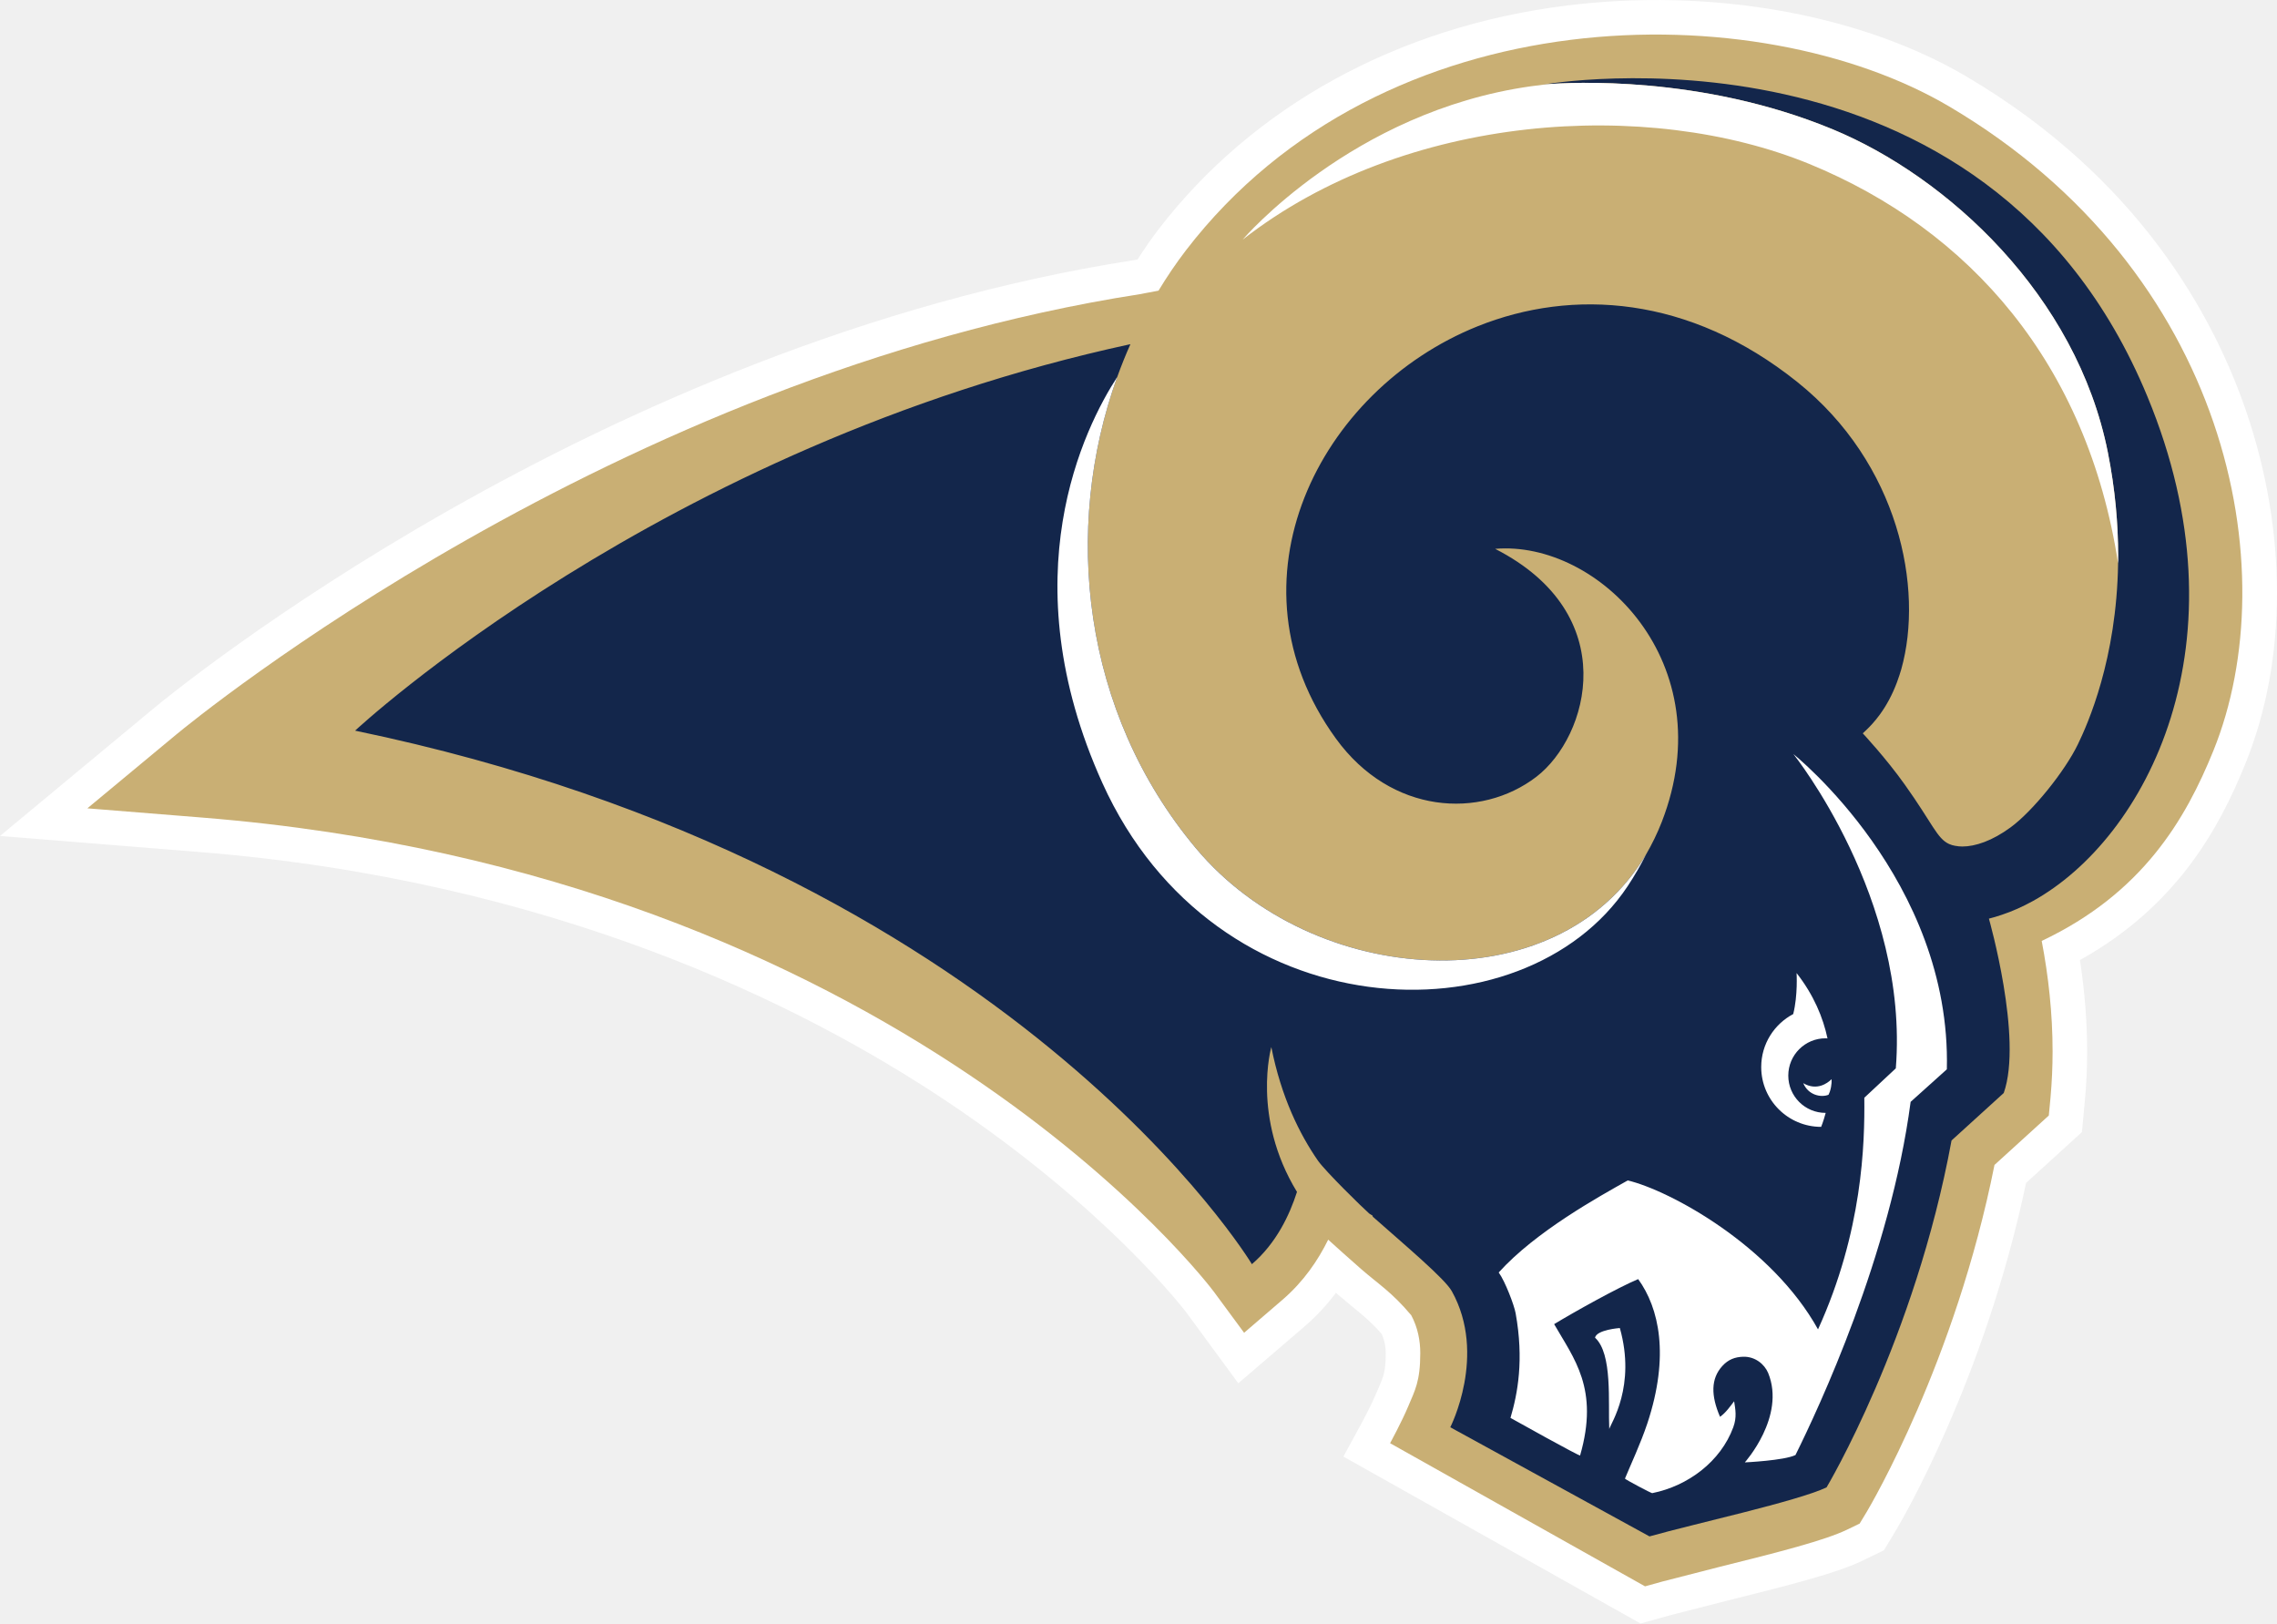
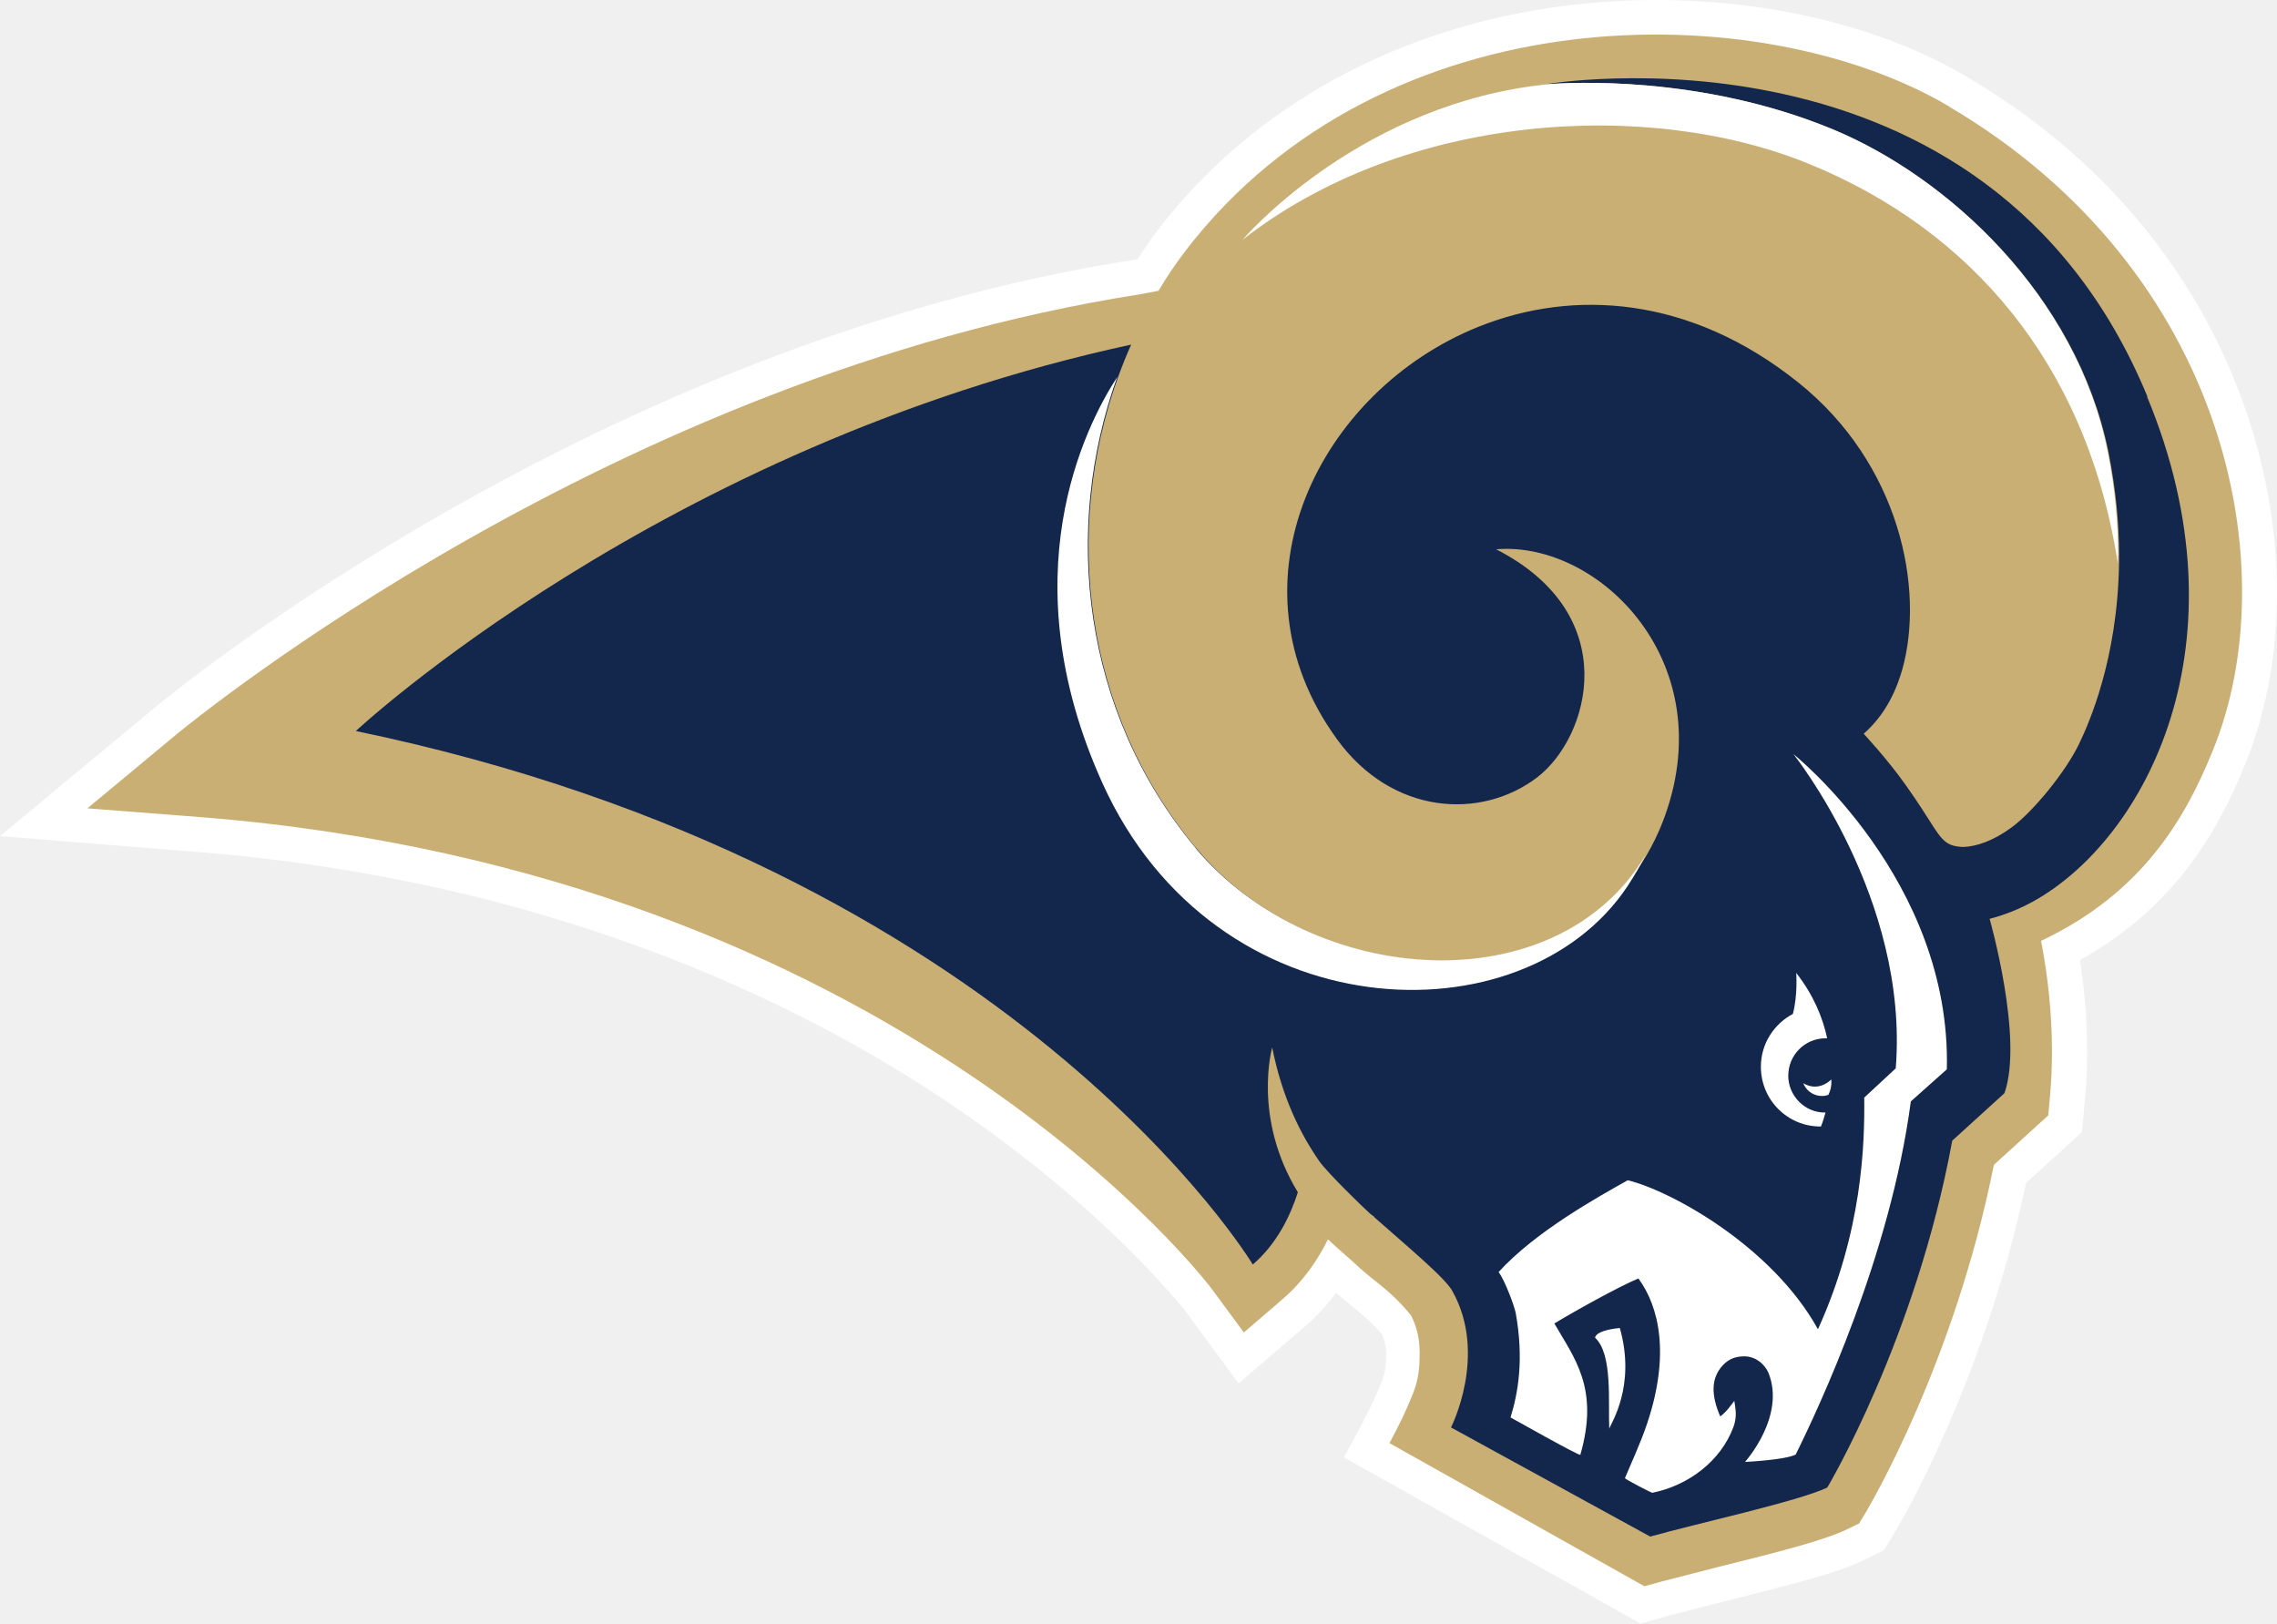
- <svg xmlns="http://www.w3.org/2000/svg" version="1.1" id="SAN_DIEGO_RAMS" width="280.513" height="200" viewBox="0 0 280.513 200" overflow="visible" enable-background="new 0 0 280.513 200" xml:space="preserve">
+ <svg xmlns="http://www.w3.org/2000/svg" version="1.1" viewBox="0 0 280.513 200" preserveAspectRatio="xMidYMid meet" overflow="visible" enable-background="new 0 0 280.513 200" xml:space="preserve">
  <g>
-     <path fill="#FFFFFF" d="M205.878,198.949c0.088-0.019,6.78-1.731,6.78-1.731c8.316-2.074,13.607-3.443,16.713-4.922   c0-0.007,2.716-1.317,2.716-1.317l1.558-2.587c0.452-0.751,10.827-18.278,15.955-42.668c1.451-1.315,6.882-6.259,6.882-6.259   l0.154-1.636l0.207-2.233c0.19-2.009,0.281-4.04,0.281-6.057c0-3.639-0.302-7.425-0.885-11.272   c11.998-6.675,17.194-16.333,20.375-24.176c2.597-6.399,3.898-13.586,3.898-21.046c0-7.363-1.272-14.992-3.793-22.374   c-4.093-11.947-13.379-28.796-34.404-41.208c-13.096-7.734-31.541-11.008-49.377-8.771c-20.708,2.594-38.537,12.38-50.199,27.539   c-0.906,1.184-1.772,2.442-2.602,3.738c-0.124,0.017-0.403,0.071-0.403,0.071C73.605,42.34,21.177,85.401,18.98,87.225L0,102.982   l24.586,1.979c43.333,3.486,74.008,18.647,92.107,30.749c19.826,13.263,29.369,25.855,29.463,25.983l6.397,8.713l8.228-7.058   c1.396-1.204,2.656-2.573,3.798-4.086c0.031,0.038,0.283,0.252,0.283,0.252l1.857,1.551c1.227,0.989,2.228,1.836,3.5,3.268   c0.309,0.699,0.497,1.479,0.497,2.369c0,2.216-0.271,2.849-0.861,4.228l-0.291,0.666c-0.704,1.686-2.033,4.124-2.055,4.152   l-2.012,3.686L202.104,200" />
-     <path fill="#13264B" d="M168.687,149.505c0.138,0.126,0.286,0.245,0.428,0.378l-0.019-0.124   C169.096,149.76,168.946,149.674,168.687,149.505z" />
+     <path fill="#FFFFFF" d="M205.878 198.949c0.088-0.019 6.78-1.731 6.78-1.731c8.316-2.074 13.607-3.443 16.713-4.922 c0-0.007 2.716-1.317 2.716-1.317l1.558-2.587c0.452-0.751 10.827-18.278 15.955-42.668c1.451-1.315 6.882-6.259 6.882-6.259 l0.154-1.636l0.207-2.233c0.19-2.009 0.281-4.04 0.281-6.057c0-3.639-0.302-7.425-0.885-11.272 c11.998-6.675 17.194-16.333 20.375-24.176c2.597-6.399 3.898-13.586 3.898-21.046c0-7.363-1.272-14.992-3.793-22.374 c-4.093-11.947-13.379-28.796-34.404-41.208c-13.096-7.734-31.541-11.008-49.377-8.771c-20.708 2.594-38.537 12.38-50.199 27.5 c-0.906 1.184-1.772 2.442-2.602 3.738c-0.124 0.017-0.403 0.071-0.403 0.071C73.605 42.3 21.2 85.4 19 87.225L0 103 l24.586 1.979c43.333 3.5 74 18.6 92.1 30.749c19.826 13.3 29.4 25.9 29.5 25.983l6.397 8.713l8.228-7.058 c1.396-1.204 2.656-2.573 3.798-4.086c0.031 0 0.3 0.3 0.3 0.252l1.857 1.551c1.227 1 2.2 1.8 3.5 3.3 c0.309 0.7 0.5 1.5 0.5 2.369c0 2.216-0.271 2.849-0.861 4.228l-0.291 0.666c-0.704 1.686-2.033 4.124-2.055 4.2 l-2.012 3.686L202.104 200" />
+     <path fill="#13264B" d="M168.687 149.505c0.138 0.1 0.3 0.2 0.4 0.378l-0.019-0.124 C169.096 149.8 168.9 149.7 168.7 149.505z" />
    <g>
-       <path fill="#13264B" d="M230.674,89.161c-0.202,0.207-0.404,0.409-0.611,0.614l0.364-0.352    C230.508,89.337,230.591,89.242,230.674,89.161z" />
+       <path fill="#13264B" d="M230.674 89.161c-0.202 0.207-0.404 0.409-0.611 0.614l0.364-0.352 C230.508 89.3 230.6 89.2 230.7 89.161z" />
    </g>
-     <path fill="#C9AF74" d="M240.144,13.123C216.706-0.72,170.461-0.832,146.109,30.826c-1.218,1.593-2.347,3.258-3.386,4.98   c-1.051,0.209-1.847,0.356-2.311,0.435C75.484,46.353,23.862,88.704,21.696,90.502l-10.933,9.077l14.164,1.139   c85.832,6.904,124.259,57.917,124.635,58.44l3.705,5.027l4.732-4.069c2.592-2.229,4.371-4.849,5.626-7.401   c1.158,1.058,2.464,2.214,4.041,3.605c2.157,1.881,3.788,2.846,6.192,5.709c0.811,1.513,1.111,3.139,1.111,4.671   c0,3.489-0.671,4.613-1.477,6.533c-0.799,1.919-2.242,4.556-2.242,4.556l31.408,17.634l2.119-0.587l6.825-1.752   c7.843-1.945,13.196-3.334,15.924-4.633l1.572-0.761l0.901-1.489c0.447-0.761,10.873-18.431,15.71-42.692   c1.717-1.57,6.692-6.088,6.692-6.088l0.212-2.226c0.169-1.91,0.254-3.795,0.254-5.66c0-4.718-0.519-9.327-1.341-13.622   c12.452-5.888,17.736-15.015,21.148-23.427C281.721,70.162,274.503,33.413,240.144,13.123z" />
-     <path fill="#13264B" d="M264.548,48.847c-19.862-48.019-74.42-38.43-74.42-38.43s0.152-0.015,0.43-0.041   c2.794-0.224,18.961-1.158,35.161,5.529c14.223,5.872,30.111,20.495,33.955,39.819c0.913,4.59,1.268,8.842,1.268,12.689   l-0.005,0.973c-0.178,11.836-3.738,19.791-4.944,22.285c-1.617,3.358-5.607,8.291-8.302,10.255c-2.262,1.66-4.35,2.356-5.943,2.356   c-0.309,0-0.59-0.031-0.854-0.083h-0.017c-0.269-0.043-0.528-0.124-0.756-0.224c-1.505-0.688-2.021-2.49-5.463-7.32   c-2.278-3.215-5.175-6.316-5.175-6.316c0.286-0.247,0.545-0.519,0.811-0.78l0,0c0.124-0.138,0.25-0.274,0.38-0.409   c0.314-0.335,0.606-0.718,0.904-1.113c0.833-1.137,1.543-2.461,2.107-3.958c0.021-0.066,0.041-0.109,0.06-0.171   c0.183-0.48,0.335-0.975,0.485-1.475c2.792-9.95-0.292-25.355-12.816-35.377c-13.313-10.659-27.703-11.541-39.362-6.868   c-19.62,7.867-31.491,31.481-17.479,50.792c6.792,9.367,17.835,9.969,24.696,4.716c6.423-4.93,10.737-20.007-5.075-28.083   c12.702-1.075,28.116,14.076,20.53,33.633c-0.557,1.43-1.213,2.764-1.94,4.012c-10.999,18.542-41.022,16.485-55.453-0.759   c-14.059-16.796-16.447-39.315-9.697-58.059c0.491-1.36,1.036-2.718,1.627-4.041c-57.993,12.535-95.515,47.61-95.515,47.61   c81.086,16.828,110.481,65.726,110.481,65.726c3.006-2.583,4.638-6.05,5.553-8.903c-5.625-9.21-3.161-17.841-3.161-17.841   c1.229,6.202,3.496,10.749,5.757,14.009c0.97,1.354,5.437,5.736,6.309,6.502c0.259,0.169,0.409,0.254,0.409,0.254l0.019,0.124   c4.064,3.594,8.889,7.648,9.746,9.191c4.364,7.846-0.193,16.754-0.193,16.754l24.542,13.446c5.472-1.545,18.28-4.347,21.814-6.04   c0,0,10.88-18.19,15.396-42.735l6.431-5.848c2.38-6.742-1.827-21.479-1.827-21.479c0.519-0.133,1.056-0.288,1.591-0.474   c1.277-0.423,2.554-0.994,3.833-1.698C264.344,103.296,277.124,79.211,264.548,48.847z" />
-     <path fill="#FFFFFF" d="M260.941,68.414c0-3.848-0.354-8.1-1.268-12.689c-3.843-19.325-19.731-33.948-33.955-39.819   c-16.2-6.687-32.366-5.752-35.161-5.529c-0.659,0.083-1.327,0.164-1.981,0.254c-22.074,3.125-35.491,18.892-35.491,18.892   c19.976-15.617,49.969-17.46,69.814-9.325c19.827,8.141,34.243,24.645,38.036,49.189c0-0.081,0.005-0.15,0.005-0.221   C260.936,68.923,260.936,68.678,260.941,68.414z" />
+     <path fill="#C9AF74" d="M240.144 13.123C216.706-0.72 170.461-0.832 146.1 30.826c-1.218 1.593-2.347 3.258-3.386 5 c-1.051 0.209-1.847 0.356-2.311 0.435C75.484 46.4 23.9 88.7 21.7 90.502l-10.933 9.077l14.164 1.1 c85.832 6.9 124.3 57.9 124.6 58.44l3.705 5.027l4.732-4.069c2.592-2.229 4.371-4.849 5.626-7.401 c1.158 1.1 2.5 2.2 4 3.605c2.157 1.9 3.8 2.8 6.2 5.709c0.811 1.5 1.1 3.1 1.1 4.7 c0 3.489-0.671 4.613-1.477 6.533c-0.799 1.919-2.242 4.556-2.242 4.556l31.408 17.634l2.119-0.587l6.825-1.752 c7.843-1.945 13.196-3.334 15.924-4.633l1.572-0.761l0.901-1.489c0.447-0.761 10.873-18.431 15.71-42.692 c1.717-1.57 6.692-6.088 6.692-6.088l0.212-2.226c0.169-1.91 0.254-3.795 0.254-5.66c0-4.718-0.519-9.327-1.341-13.622 c12.452-5.888 17.736-15.015 21.148-23.427C281.721 70.2 274.5 33.4 240.1 13.123z" />
+     <path fill="#13264B" d="M264.548 48.847c-19.862-48.019-74.42-38.43-74.42-38.43s0.152-0.015 0.43-0.041 c2.794-0.224 18.961-1.158 35.2 5.529c14.223 5.9 30.1 20.5 34 39.819c0.913 4.6 1.3 8.8 1.3 12.7 l-0.005 0.973c-0.178 11.836-3.738 19.791-4.944 22.285c-1.617 3.358-5.607 8.291-8.302 10.255c-2.262 1.66-4.35 2.356-5.943 2.4 c-0.309 0-0.59-0.031-0.854-0.083h-0.017c-0.269-0.043-0.528-0.124-0.756-0.224c-1.505-0.688-2.021-2.49-5.463-7.32 c-2.278-3.215-5.175-6.316-5.175-6.316c0.286-0.247 0.545-0.519 0.811-0.78l0 0c0.124-0.138 0.25-0.274 0.38-0.409 c0.314-0.335 0.606-0.718 0.904-1.113c0.833-1.137 1.543-2.461 2.107-3.958c0.021-0.066 0.041-0.109 0.06-0.171 c0.183-0.48 0.335-0.975 0.485-1.475c2.792-9.95-0.292-25.355-12.816-35.377c-13.313-10.659-27.703-11.541-39.362-6.868 c-19.62 7.867-31.491 31.481-17.479 50.792c6.792 9.4 17.8 10 24.7 4.716c6.423-4.93 10.737-20.007-5.075-28.083 c12.702-1.075 28.1 14.1 20.5 33.633c-0.557 1.43-1.213 2.764-1.94 4.012c-10.999 18.542-41.022 16.485-55.453-0.759 c-14.059-16.796-16.447-39.315-9.697-58.059c0.491-1.36 1.036-2.718 1.627-4.041c-57.993 12.535-95.515 47.61-95.515 47.6 c81.086 16.8 110.5 65.7 110.5 65.726c3.006-2.583 4.638-6.05 5.553-8.903c-5.625-9.21-3.161-17.841-3.161-17.841 c1.229 6.2 3.5 10.7 5.8 14.009c0.97 1.4 5.4 5.7 6.3 6.502c0.259 0.2 0.4 0.3 0.4 0.254l0.019 0.1 c4.064 3.6 8.9 7.6 9.7 9.191c4.364 7.846-0.193 16.754-0.193 16.754l24.542 13.446c5.472-1.545 18.28-4.347 21.814-6.04 c0 0 10.88-18.19 15.396-42.735l6.431-5.848c2.38-6.742-1.827-21.479-1.827-21.479c0.519-0.133 1.056-0.288 1.591-0.474 c1.277-0.423 2.554-0.994 3.833-1.698C264.344 103.3 277.1 79.2 264.5 48.847z" />
+     <path fill="#FFFFFF" d="M260.941 68.414c0-3.848-0.354-8.1-1.268-12.689c-3.843-19.325-19.731-33.948-33.955-39.819 c-16.2-6.687-32.366-5.752-35.161-5.529c-0.659 0.083-1.327 0.164-1.981 0.254c-22.074 3.125-35.491 18.892-35.491 18.9 c19.976-15.617 49.969-17.46 69.814-9.325c19.827 8.1 34.2 24.6 38 49.189c0-0.081 0.005-0.15 0.005-0.221 C260.936 68.9 260.9 68.7 260.9 68.414z" />
    <g>
      <g>
-         <path fill="#FFFFFF" d="M196.497,164.79c0.209-0.989,3.058-1.189,3.058-1.189c2.023,7.158-1.113,11.752-1.303,12.435     C198.099,172.782,198.677,166.761,196.497,164.79z" />
+         <path fill="#FFFFFF" d="M196.497 164.79c0.209-0.989 3.058-1.189 3.058-1.189c2.023 7.158-1.113 11.752-1.303 12.4 C198.099 172.8 198.7 166.8 196.5 164.79z" />
      </g>
-       <path fill="#FFFFFF" d="M147.331,104.502c-14.059-16.796-16.447-39.315-9.697-58.059c-4.033,6.209-13.29,24.63-1.834,50    c13.895,30.764,51.926,31.981,64.718,12.726c0.866-1.306,1.615-2.614,2.267-3.907    C191.785,123.803,161.762,121.746,147.331,104.502z" />
+       <path fill="#FFFFFF" d="M147.331 104.502c-14.059-16.796-16.447-39.315-9.697-58.059c-4.033 6.209-13.29 24.63-1.834 50 c13.895 30.8 51.9 32 64.7 12.726c0.866-1.306 1.615-2.614 2.267-3.907 C191.785 123.8 161.8 121.7 147.3 104.502z" />
    </g>
    <g>
-       <path fill="#FFFFFF" d="M220.306,132.504c0-2.535,2.05-4.595,4.59-4.595c0.088,0,0.162,0.014,0.242,0.014    c-0.542-2.544-1.674-5.322-3.81-8.052c0,0,0.171,2.721-0.414,5.051c-2.342,1.241-3.943,3.686-3.943,6.53    c0,4.066,3.311,7.367,7.382,7.367c0,0,0.271-0.632,0.561-1.722c-0.009,0-0.019,0-0.019,0    C222.356,137.099,220.306,135.04,220.306,132.504z" />
-       <path fill="#13264B" d="M225.414,134.511c-0.05,0.124-0.09,0.233-0.152,0.352c-0.928,0.38-2.502,0.043-3.113-1.427    c1.715,1.008,3.032-0.069,3.384-0.395c0.069-0.057,0.104-0.095,0.104-0.095S225.709,133.665,225.414,134.511z" />
-       <path fill="#FFFFFF" d="M225.638,132.947c0,0-0.036,0.038-0.104,0.095c-0.352,0.326-1.669,1.403-3.384,0.395    c0.611,1.47,2.186,1.807,3.113,1.427c0.062-0.119,0.102-0.228,0.152-0.352C225.709,133.665,225.638,132.947,225.638,132.947z" />
+       <path fill="#FFFFFF" d="M220.306 132.504c0-2.535 2.05-4.595 4.59-4.595c0.088 0 0.2 0 0.2 0 c-0.542-2.544-1.674-5.322-3.81-8.052c0 0 0.2 2.721-0.414 5.051c-2.342 1.241-3.943 3.686-3.943 6.5 c0 4.1 3.3 7.4 7.4 7.367c0 0 0.271-0.632 0.561-1.722c-0.009 0-0.019 0-0.019 0 C222.356 137.1 220.3 135 220.3 132.504z" />
+       <path fill="#13264B" d="M225.414 134.511c-0.05 0.124-0.09 0.233-0.152 0.352c-0.928 0.38-2.502 0.043-3.113-1.427 c1.715 1 3.032-0.069 3.384-0.395c0.069-0.057 0.104-0.095 0.104-0.095S225.709 133.7 225.4 134.511z" />
+       <path fill="#FFFFFF" d="M225.638 132.947c0 0-0.036 0.038-0.104 0.095c-0.352 0.326-1.669 1.403-3.384 0.4 c0.611 1.5 2.2 1.8 3.1 1.427c0.062-0.119 0.102-0.228 0.152-0.352C225.709 133.7 225.6 132.9 225.6 132.947z" />
    </g>
-     <path fill="#FFFFFF" d="M239.84,131.729c0.571-23.315-18.896-38.825-18.896-38.825s14.269,17.789,12.609,38.707l-3.881,3.619   c0.062,5.679-0.205,16.457-5.703,28.538c-5.698-10.302-18.262-17.123-23.441-18.35c-3.522,1.983-11.339,6.283-15.896,11.339   c0.797,1.094,1.915,4.057,2.085,5.022c1.035,5.731,0.255,9.888-0.635,12.892c0.012,0.01,8.702,4.863,8.578,4.623   c2.38-8.233-0.785-11.947-3.199-16.173c2.347-1.427,7.807-4.485,10.352-5.546c2.575,3.546,3.9,9.415,1.132,17.767   c-0.833,2.501-2.036,5.049-2.761,6.809c0.01,0.09,3.394,1.897,3.373,1.788c4.397-0.885,8.416-3.891,9.971-8.109   c0.464-1.253,0.259-2.221,0.107-3.206c-0.433,0.552-1.025,1.427-1.738,1.912c-1.127-2.611-1.142-4.692,0.285-6.259   c0.737-0.809,1.563-1.106,2.55-1.139c1.46-0.05,2.635,0.894,3.099,2.009c2.183,5.365-2.88,11.006-2.88,11.006   s4.844-0.224,6.24-0.906c2.854-5.762,11.682-24.549,14.188-43.51L239.84,131.729z" />
+     <path fill="#FFFFFF" d="M239.84 131.729c0.571-23.315-18.896-38.825-18.896-38.825s14.269 17.8 12.6 38.707l-3.881 3.6 c0.062 5.679-0.205 16.457-5.703 28.538c-5.698-10.302-18.262-17.123-23.441-18.35c-3.522 1.983-11.339 6.283-15.896 11.3 c0.797 1.1 1.9 4.1 2.1 5.022c1.035 5.7 0.3 9.888-0.635 12.892c0.012 0 8.7 4.9 8.6 4.6 c2.38-8.233-0.785-11.947-3.199-16.173c2.347-1.427 7.807-4.485 10.352-5.546c2.575 3.5 3.9 9.4 1.1 17.8 c-0.833 2.501-2.036 5.049-2.761 6.809c0.01 0.1 3.4 1.9 3.4 1.788c4.397-0.885 8.416-3.891 9.971-8.109 c0.464-1.253 0.259-2.221 0.107-3.206c-0.433 0.552-1.025 1.427-1.738 1.912c-1.127-2.611-1.142-4.692 0.285-6.259 c0.737-0.809 1.563-1.106 2.55-1.139c1.46-0.05 2.6 0.9 3.1 2.009c2.183 5.365-2.88 11.006-2.88 11 s4.844-0.224 6.24-0.906c2.854-5.762 11.682-24.549 14.188-43.51L239.84 131.729z" />
  </g>
</svg>
